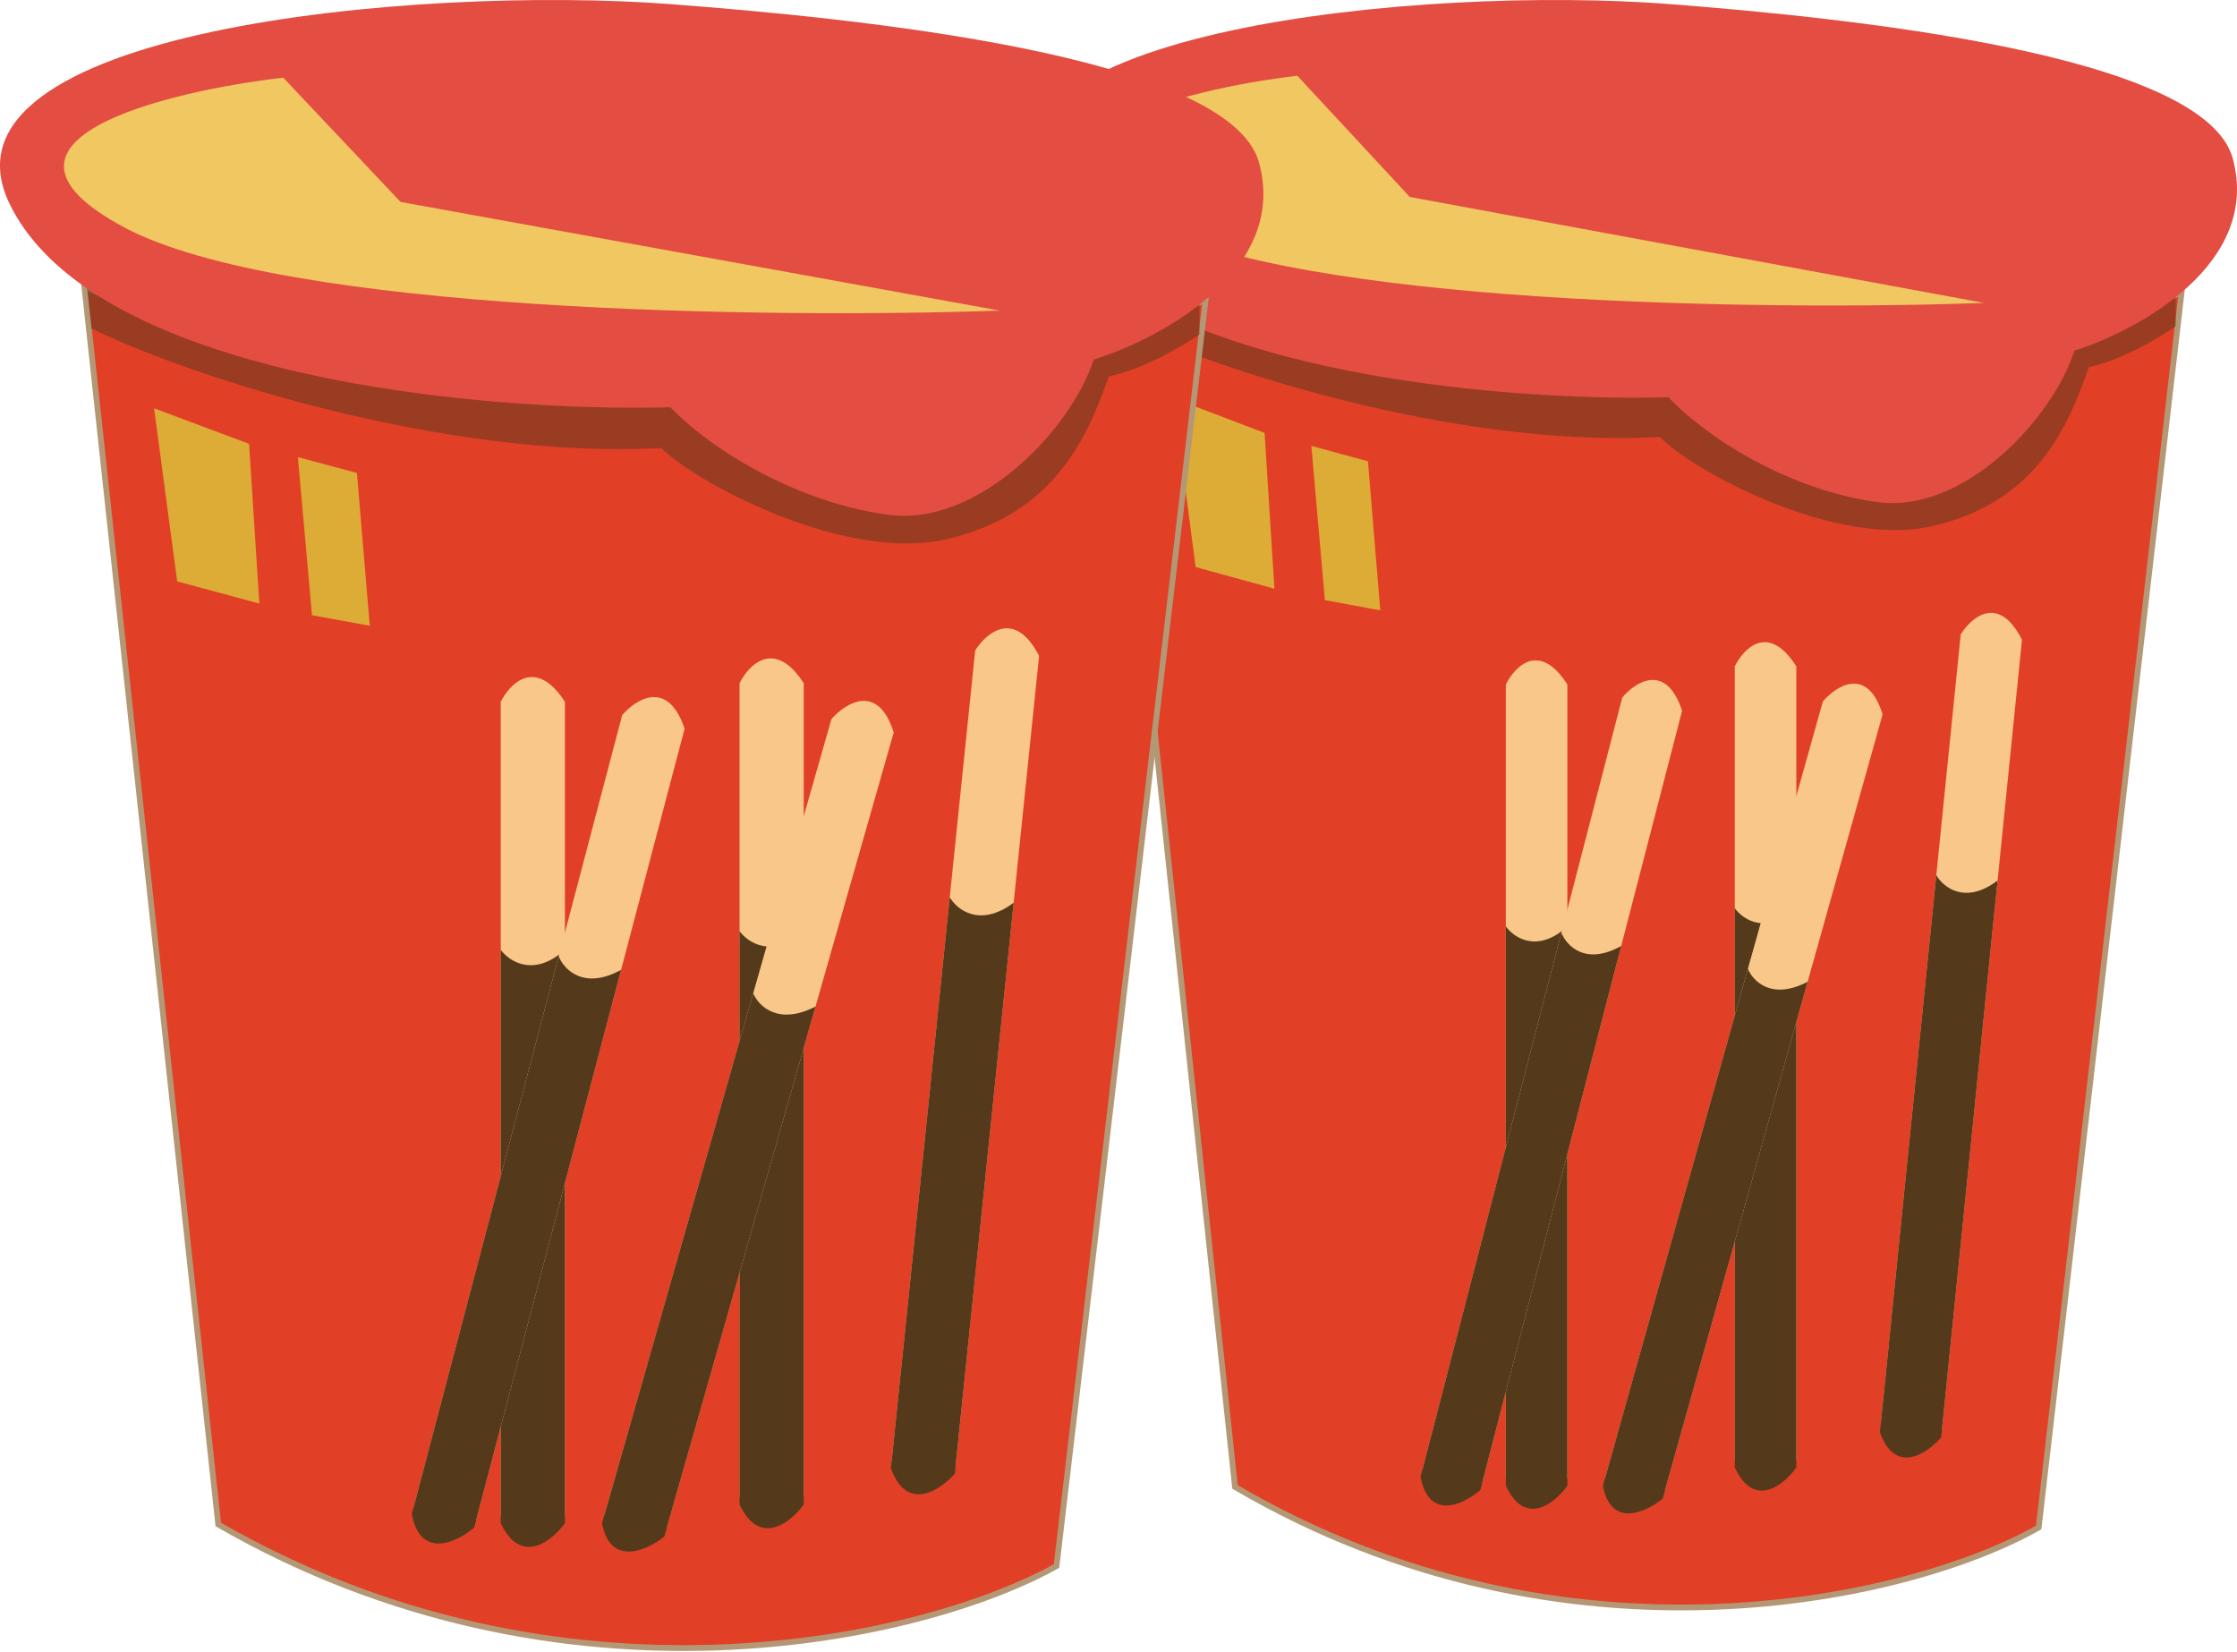
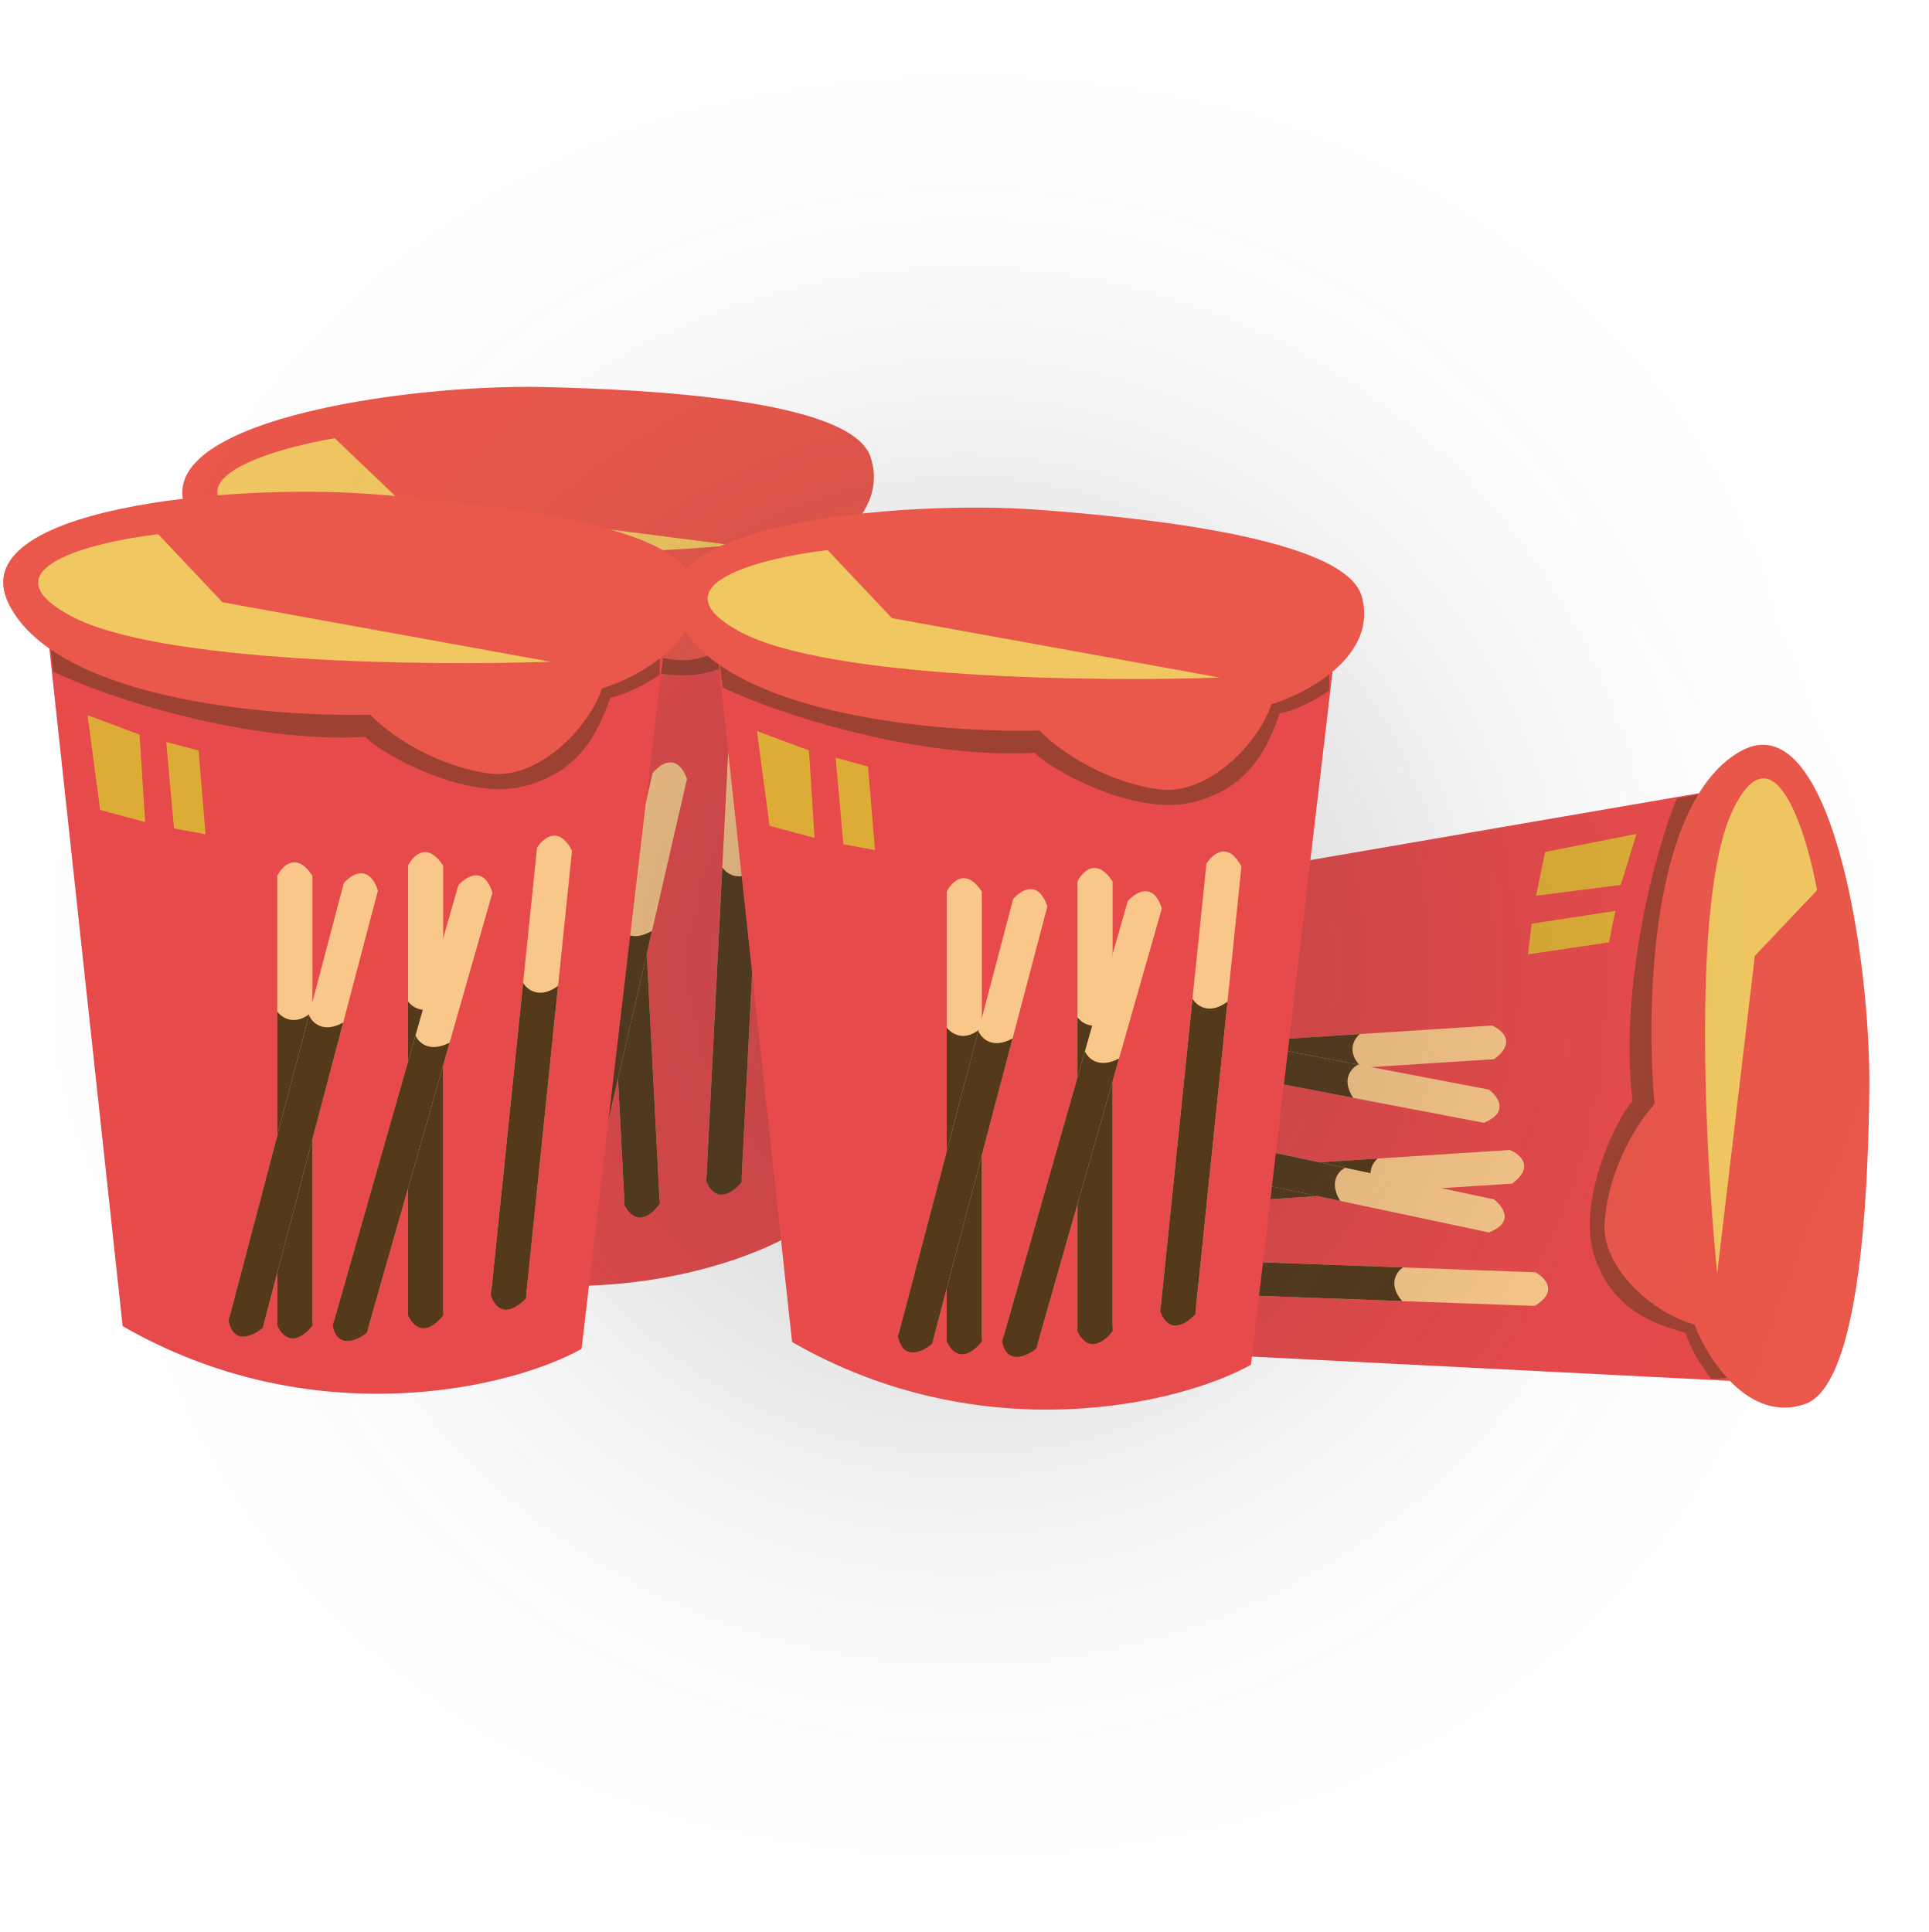
- <svg xmlns="http://www.w3.org/2000/svg" width="386" height="285" viewBox="0 0 386 285" fill="none">
-   <path d="M190.955 48.231L213.107 256.547C270.241 290.03 330.042 275.913 351.778 263.539L364.107 156.993L376.436 50.447C345.794 64.11 265.799 82.795 190.955 48.231Z" fill="#E13F26" stroke="#B49875" />
-   <path opacity="0.5" d="M358.242 58.801L375.425 50.258V56.288C368.376 61.113 362.501 62.989 360.445 63.325C356.92 73.376 351.592 86.527 333.567 90.744C316.384 94.765 291.27 80.661 286.422 75.386C251.173 77.397 208.581 63.492 192.132 55.283L191.251 47.242C211.695 64.129 264.392 67.68 288.185 67.345C298.319 77.229 321.583 86.894 333.567 83.275C345.552 79.657 355.01 68.518 358.242 58.801Z" fill="#543A1B" />
-   <path d="M385.264 27.329C380.329 9.236 318.291 3.037 287.889 0.692C246.032 -2.537 164.519 5.014 178.618 34.365C181.205 39.748 185.491 44.335 190.955 48.231C215.28 65.574 262.944 69.224 287.889 68.54C295.086 76.078 309.175 84.626 323.98 86.636C338.784 88.646 354.128 72.393 357.946 60.498C369.108 56.98 390.199 45.421 385.264 27.329Z" fill="#E34D42" />
-   <path d="M197.419 38.196C170.982 23.721 204.028 15.412 223.856 13.067L243.268 33.982L342.379 52.268C305.074 53.608 223.856 52.67 197.419 38.196Z" fill="#F0C761" />
-   <path d="M202.488 68.711L218.205 74.686L219.904 101.573L206.311 97.839L202.488 68.711Z" fill="#DCAC36" />
-   <path d="M226.276 76.927L236.047 79.588L238.171 105.308L228.613 103.534L226.276 76.927Z" fill="#DCAC36" />
-   <path d="M270.455 118.107C265.653 110.555 261.375 114.961 259.835 118.107V254.992C263.714 263.803 268.531 258.663 270.455 254.992V118.107Z" fill="#F9C789" />
-   <path d="M270.455 159.832C265.313 164.539 261.233 161.793 259.835 159.832V256.327C263.189 263.544 268.313 259.334 270.455 256.327V159.832Z" fill="#543A1B" />
-   <path d="M309.961 114.969C305.159 107.417 300.88 111.823 299.341 114.969V251.854C303.22 260.665 308.037 255.525 309.961 251.854V114.969Z" fill="#F9C789" />
-   <path d="M309.961 156.693C304.819 161.4 300.739 158.655 299.341 156.693V253.188C302.695 260.406 307.819 256.196 309.961 253.188V156.693Z" fill="#543A1B" />
-   <path d="M348.897 110.373C344.878 102.44 340.173 106.459 338.324 109.459L324.516 245.749C327.489 254.855 332.804 250.152 335.09 246.662L348.897 110.373Z" fill="#F9C789" />
-   <path d="M344.689 151.915C339.094 156.16 335.309 153.075 334.115 151.002L324.382 247.078C326.993 254.552 332.519 250.801 334.956 247.991L344.689 151.915Z" fill="#543A1B" />
-   <path d="M324.848 123.258C322.257 114.864 316.894 118.271 314.537 121.023L277.005 254.847C278.354 264.277 284.441 260.266 287.316 257.082L324.848 123.258Z" fill="#F9C789" />
-   <path d="M311.913 169.382C305.7 172.651 302.45 169.254 301.602 167.147L276.586 256.34C277.971 263.717 284.037 260.904 286.897 258.575L311.913 169.382Z" fill="#543A1B" />
-   <path d="M290.253 122.626C287.485 114.25 282.214 117.616 279.925 120.346L245.457 253.479C247.011 262.881 252.99 258.917 255.786 255.759L290.253 122.626Z" fill="#F9C789" />
-   <path d="M279.747 163.207C273.561 166.681 270.284 163.135 269.418 160.927L245.121 254.778C246.565 262.517 252.609 259.523 255.45 257.058L279.747 163.207Z" fill="#543A1B" />
-   <path d="M14.556 49.448L37.662 263.022C97.256 297.351 159.632 282.877 182.304 270.19L195.164 160.955L208.024 51.72C176.062 65.728 92.622 84.885 14.556 49.448Z" fill="#E13F26" stroke="#B49875" />
-   <path opacity="0.5" d="M189.046 60.285L206.97 51.526V57.709C199.616 62.656 193.489 64.579 191.344 64.923C187.667 75.228 182.111 88.71 163.309 93.034C145.386 97.156 119.191 82.697 114.134 77.289C77.367 79.35 32.941 65.095 15.783 56.679L14.864 48.435C36.189 65.747 91.155 69.388 115.972 69.045C126.543 79.178 150.809 89.087 163.309 85.377C175.81 81.667 185.676 70.247 189.046 60.285Z" fill="#543A1B" />
-   <path d="M217.232 28.018C212.085 9.469 147.376 3.114 115.665 0.71C72.004 -2.601 -13.019 5.141 1.688 35.232C4.386 40.752 8.857 45.454 14.556 49.449C39.928 67.229 89.645 70.971 115.665 70.27C123.171 77.999 137.867 86.762 153.309 88.823C168.751 90.884 184.755 74.22 188.738 62.026C200.381 58.419 222.38 46.568 217.232 28.018Z" fill="#E34D42" />
-   <path d="M21.298 39.16C-6.277 24.32 28.192 15.801 48.873 13.396L69.122 34.84L172.501 53.587C133.59 54.961 48.873 53.999 21.298 39.16Z" fill="#F0C761" />
-   <path d="M26.585 70.446L42.98 76.572L44.752 104.137L30.573 100.309L26.585 70.446Z" fill="#DCAC36" />
-   <path d="M51.398 78.868L61.59 81.596L63.805 107.965L53.835 106.147L51.398 78.868Z" fill="#DCAC36" />
-   <path d="M97.48 121.089C92.471 113.346 88.008 117.863 86.402 121.089V261.428C90.448 270.461 95.473 265.192 97.48 261.428V121.089Z" fill="#F9C789" />
-   <path d="M97.48 163.866C92.116 168.692 87.86 165.877 86.402 163.866V262.796C89.9 270.196 95.245 265.88 97.48 262.796V163.866Z" fill="#543A1B" />
-   <path d="M138.687 117.871C133.678 110.128 129.215 114.645 127.609 117.871V258.21C131.655 267.244 136.68 261.974 138.687 258.21V117.871Z" fill="#F9C789" />
-   <path d="M138.687 160.648C133.323 165.474 129.067 162.659 127.609 160.648V259.579C131.107 266.979 136.452 262.662 138.687 259.579V160.648Z" fill="#543A1B" />
-   <path d="M179.299 113.159C175.107 105.026 170.2 109.146 168.27 112.222L153.868 251.952C156.969 261.288 162.513 256.466 164.897 252.888L179.299 113.159Z" fill="#F9C789" />
-   <path d="M174.91 155.75C169.074 160.101 165.126 156.939 163.881 154.813L153.728 253.314C156.452 260.977 162.216 257.131 164.757 254.25L174.91 155.75Z" fill="#543A1B" />
-   <path d="M154.215 126.369C151.512 117.763 145.918 121.256 143.46 124.078L104.311 261.279C105.719 270.948 112.068 266.835 115.066 263.571L154.215 126.369Z" fill="#F9C789" />
-   <path d="M140.722 173.657C134.242 177.008 130.852 173.526 129.967 171.366L103.875 262.81C105.319 270.373 111.647 267.489 114.63 265.101L140.722 173.657Z" fill="#543A1B" />
-   <path d="M118.131 125.721C115.243 117.134 109.745 120.585 107.357 123.384L71.405 259.877C73.026 269.516 79.263 265.452 82.179 262.214L118.131 125.721Z" fill="#F9C789" />
-   <path d="M107.172 167.326C100.719 170.888 97.301 167.252 96.398 164.989L71.055 261.208C72.561 269.143 78.865 266.073 81.828 263.546L107.172 167.326Z" fill="#543A1B" />
+ <svg xmlns="http://www.w3.org/2000/svg" width="608" height="609" viewBox="0 0 608 609" fill="none">
+   <path d="M535.533 250.034L329.077 285.562C299.344 344.734 317.285 403.502 331.034 424.394L438.153 429.833L545.272 435.272C529.663 405.574 505.862 326.949 535.533 250.034Z" fill="#E64A4B" />
+   <path opacity="0.5" d="M535.763 417.654L545.396 434.251L539.378 434.64C534.109 427.916 531.858 422.174 531.391 420.144C521.133 417.274 507.667 412.805 502.297 395.089C497.177 378.2 509.633 352.23 514.585 347.052C510.308 312.006 521.439 268.607 528.571 251.663L536.539 250.265C521.005 271.755 520.856 324.571 522.723 348.293C513.513 359.043 505.367 382.881 509.75 394.608C514.133 406.334 525.858 415.055 535.763 417.654Z" fill="#543A1B" />
+   <path d="M568.911 442.592C586.648 436.502 588.837 374.194 589.219 343.704C589.744 301.725 576.957 220.868 548.576 236.829C543.37 239.757 539.068 244.33 535.533 250.034C519.794 275.425 519.222 323.226 521.512 348.075C514.453 355.743 506.831 370.353 505.778 385.256C504.726 400.16 521.935 414.424 534.05 417.468C538.28 428.381 551.174 448.683 568.911 442.592Z" fill="#EA574B" />
+   <path d="M545.964 255.838C558.705 228.524 569.126 260.965 572.744 280.6L553.123 301.32L541.261 401.404C537.52 364.263 533.223 283.152 545.964 255.838Z" fill="#F0C761" />
+   <path d="M515.838 262.862L510.888 278.932L484.167 282.36L487.017 268.554L515.838 262.862Z" fill="#DCAC36" />
+   <path d="M509.172 287.131L507.147 297.052L481.617 300.829L482.771 291.177L509.172 287.131Z" fill="#DCAC36" />
+   <path d="M470.924 333.871C478.151 328.592 473.479 324.606 470.24 323.273L333.64 332.093C325.097 336.531 330.536 341.007 334.324 342.69L470.924 333.871Z" fill="#F9C789" />
+   <path d="M429.286 336.559C424.258 331.731 426.735 327.482 428.602 325.961L332.307 332.179C325.321 335.99 329.853 340.832 332.992 342.776L429.286 336.559Z" fill="#543A1B" />
+   <path d="M476.601 373.093C483.828 367.814 479.156 363.828 475.917 362.495L339.317 371.315C330.774 375.753 336.213 380.229 340.001 381.913L476.601 373.093Z" fill="#F9C789" />
+   <path d="M434.963 375.781C429.935 370.953 432.412 366.704 434.279 365.184L337.984 371.401C330.998 375.212 335.53 380.054 338.669 381.999L434.963 375.781Z" fill="#543A1B" />
+   <path d="M483.696 411.652C491.353 407.13 487.04 402.694 483.927 401.041L347.031 396.044C338.135 399.597 343.171 404.598 346.801 406.654L483.696 411.652Z" fill="#F9C789" />
+   <path d="M441.969 410.129C437.373 404.819 440.207 400.843 442.199 399.518L345.696 395.995C338.405 399.082 342.505 404.355 345.466 406.606L441.969 410.129Z" fill="#543A1B" />
+   <path d="M469.289 388.483C477.498 385.356 473.753 380.224 470.854 378.049L334.89 349.217C325.566 351.172 329.961 356.987 333.324 359.651L469.289 388.483Z" fill="#F9C789" />
+   <path d="M422.427 378.546C418.765 372.557 421.945 369.095 423.993 368.112L333.373 348.896C326.1 350.753 329.299 356.625 331.807 359.329L422.427 378.546Z" fill="#543A1B" />
+   <path d="M467.69 353.92C475.87 350.617 472.171 345.574 469.299 343.465L334.222 317.647C324.94 319.804 329.281 325.515 332.612 328.102L467.69 353.92Z" fill="#F9C789" />
+   <path d="M426.516 346.05C422.651 340.1 425.979 336.601 428.126 335.596L332.905 317.396C325.275 319.336 328.653 325.173 331.295 327.85L426.516 346.05Z" fill="#543A1B" />
+   <path d="M73.096 175.913L107.226 388.004C168.517 419.202 230.061 401.519 252.045 387.676L259.233 277.921L266.422 168.167C235.229 183.811 152.892 207.261 73.096 175.913Z" fill="#E64A4B" />
+   <path opacity="0.5" d="M247.913 177.703L265.359 168.028L265.68 174.203C258.592 179.523 252.572 181.761 250.448 182.215C247.31 192.697 242.458 206.449 223.906 211.74C206.22 216.785 179.312 203.701 173.982 198.562C137.371 202.523 92.266 190.586 74.696 183.07L73.351 174.884C95.543 191.07 150.624 191.861 175.391 190.233C186.472 199.806 211.218 208.445 223.51 204.094C235.802 199.742 245.063 187.826 247.913 177.703Z" fill="#543A1B" />
+   <path d="M274.391 144.02C268.291 125.762 203.339 122.766 171.546 122.006C127.773 120.959 43.265 133.092 59.509 162.381C62.489 167.754 67.198 172.219 73.096 175.913C99.354 192.356 149.199 193.52 175.147 191.472C183.043 198.802 198.173 206.793 213.701 208.052C229.229 209.311 244.349 191.841 247.696 179.457C259.136 175.252 280.492 162.279 274.391 144.02Z" fill="#EA574B" />
+   <path d="M79.297 165.289C50.99 151.897 84.972 141.605 105.501 138.133L126.832 158.499L231.043 171.87C192.255 175.257 107.603 178.681 79.297 165.289Z" fill="#F0C761" />
+   <path d="M86.196 196.259L102.885 201.528L106.082 228.965L91.724 225.876L86.196 196.259Z" fill="#DCAC36" />
+   <path d="M111.412 203.386L121.73 205.583L125.308 231.802L115.257 230.502L111.412 203.386Z" fill="#DCAC36" />
+   <path d="M159.617 243.164C154.214 235.691 149.991 240.433 148.555 243.738L155.819 383.889C160.326 392.701 165.072 387.178 166.881 383.316L159.617 243.164Z" fill="#F9C789" />
+   <path d="M161.831 285.884C156.724 290.981 152.328 288.39 150.769 286.458L155.889 385.255C159.766 392.464 164.879 387.877 166.952 384.682L161.831 285.884Z" fill="#543A1B" />
+   <path d="M200.602 237.818C195.199 230.345 190.976 235.087 189.54 238.392L196.804 378.543C201.312 387.355 206.057 381.832 207.866 377.969L200.602 237.818Z" fill="#F9C789" />
+   <path d="M202.816 280.538C197.71 285.635 193.314 283.044 191.754 281.111L196.875 379.909C200.751 387.118 205.865 382.531 207.937 379.336L202.816 280.538Z" fill="#543A1B" />
+   <path d="M240.917 231.01C236.309 223.105 231.622 227.474 229.854 230.646L222.704 370.933C226.284 380.096 231.571 374.994 233.767 371.297L240.917 231.01Z" fill="#F9C789" />
+   <path d="M238.738 273.772C233.135 278.419 229.028 275.465 227.675 273.407L222.635 372.301C225.751 379.813 231.308 375.674 233.697 372.666L238.738 273.772Z" fill="#543A1B" />
+   <path d="M216.549 245.501C213.404 237.047 207.999 240.824 205.69 243.769L173.695 382.814C175.602 392.396 181.729 387.961 184.554 384.545L216.549 245.501Z" fill="#F9C789" />
+   <path d="M205.522 293.424C199.224 297.106 195.659 293.804 194.663 291.692L173.339 384.365C175.173 391.843 181.343 388.635 184.198 386.096L205.522 293.424Z" fill="#543A1B" />
+   <path d="M180.479 246.722C177.151 238.296 171.839 242.027 169.599 244.946L140.761 383.117C142.878 392.659 148.897 388.277 151.641 384.893L180.479 246.722Z" fill="#F9C789" />
+   <path d="M171.689 288.839C165.429 292.73 161.827 289.276 160.809 287.062L140.48 384.465C142.395 392.311 148.531 388.919 151.36 386.241L171.689 288.839Z" fill="#543A1B" />
+   <g filter="url(#filter0_f_1327_301)">
+     <ellipse cx="304" cy="304.5" rx="154" ry="154.5" fill="#323537" fill-opacity="0.2" />
+   </g>
+   <path d="M15.556 204.448L38.662 418.022C98.256 452.351 160.633 437.877 183.304 425.19L196.164 315.955L209.024 206.72C177.063 220.728 93.623 239.885 15.556 204.448Z" fill="#E64A4B" />
+   <path opacity="0.5" d="M190.046 215.286L207.97 206.526V212.709C200.616 217.656 194.489 219.579 192.344 219.923C188.667 230.228 183.111 243.711 164.309 248.034C146.386 252.156 120.191 237.697 115.134 232.289C78.367 234.35 33.941 220.095 16.783 211.679L15.864 203.435C37.189 220.747 92.155 224.388 116.972 224.045C127.543 234.178 151.809 244.087 164.309 240.377C176.81 236.667 186.676 225.247 190.046 215.286Z" fill="#543A1B" />
+   <path d="M218.232 183.018C213.085 164.469 148.376 158.114 116.665 155.71C73.004 152.399 -12.019 160.141 2.688 190.232C5.386 195.752 9.857 200.454 15.556 204.449C40.928 222.229 90.645 225.971 116.665 225.27C124.171 232.999 138.867 241.762 154.309 243.823C169.751 245.884 185.755 229.22 189.738 217.025C201.381 213.419 223.38 201.568 218.232 183.018Z" fill="#EA574B" />
+   <path d="M22.298 194.159C-5.277 179.32 29.192 170.801 49.873 168.396L70.122 189.84L173.501 208.587C134.59 209.961 49.873 208.999 22.298 194.159Z" fill="#F0C761" />
+   <path d="M27.585 225.446L43.98 231.572L45.752 259.137L31.573 255.309L27.585 225.446Z" fill="#DCAC36" />
+   <path d="M52.398 233.868L62.589 236.596L64.805 262.965L54.835 261.147L52.398 233.868Z" fill="#DCAC36" />
+   <path d="M98.48 276.089C93.471 268.346 89.008 272.863 87.403 276.089V416.428C91.448 425.461 96.473 420.192 98.48 416.428V276.089Z" fill="#F9C789" />
+   <path d="M98.48 318.866C93.116 323.692 88.86 320.877 87.402 318.866V417.796C90.9 425.196 96.245 420.88 98.48 417.796V318.866Z" fill="#543A1B" />
+   <path d="M139.687 272.871C134.678 265.128 130.215 269.645 128.61 272.871V413.21C132.655 422.244 137.68 416.974 139.687 413.21V272.871Z" fill="#F9C789" />
+   <path d="M139.687 315.648C134.323 320.474 130.067 317.659 128.61 315.648V414.579C132.108 421.979 137.452 417.662 139.687 414.579V315.648Z" fill="#543A1B" />
+   <path d="M180.3 268.159C176.108 260.026 171.2 264.146 169.271 267.222L154.869 406.952C157.97 416.288 163.514 411.466 165.898 407.888L180.3 268.159Z" fill="#F9C789" />
+   <path d="M175.91 310.75C170.075 315.101 166.126 311.939 164.881 309.813L154.729 408.314C157.452 415.977 163.216 412.131 165.758 409.25L175.91 310.75Z" fill="#543A1B" />
+   <path d="M155.215 281.369C152.512 272.763 146.919 276.256 144.46 279.078L105.311 416.279C106.719 425.948 113.068 421.835 116.066 418.571L155.215 281.369Z" fill="#F9C789" />
+   <path d="M141.723 328.657C135.242 332.008 131.852 328.526 130.968 326.366L104.875 417.81C106.32 425.373 112.647 422.489 115.63 420.101L141.723 328.657Z" fill="#543A1B" />
+   <path d="M119.13 280.721C116.242 272.134 110.745 275.585 108.357 278.384L72.405 414.877C74.026 424.516 80.263 420.452 83.179 417.214L119.13 280.721Z" fill="#F9C789" />
+   <path d="M108.172 322.326C101.719 325.888 98.3 322.252 97.398 319.989L72.054 416.208C73.561 424.143 79.864 421.073 82.828 418.546L108.172 322.326Z" fill="#543A1B" />
+   <path d="M226.556 209.448L249.662 423.022C309.256 457.351 371.633 442.877 394.304 430.19L407.164 320.955L420.024 211.72C388.063 225.728 304.623 244.885 226.556 209.448Z" fill="#E64A4B" />
+   <path opacity="0.5" d="M401.046 220.286L418.97 211.526V217.709C411.617 222.656 405.489 224.579 403.344 224.923C399.667 235.228 394.111 248.711 375.31 253.034C357.386 257.156 331.191 242.697 326.134 237.289C289.368 239.35 244.941 225.095 227.784 216.679L226.864 208.435C248.189 225.747 303.155 229.388 327.973 229.045C338.543 239.178 362.809 249.087 375.31 245.377C387.81 241.667 397.676 230.247 401.046 220.286Z" fill="#543A1B" />
+   <path d="M429.232 188.018C424.085 169.469 359.376 163.114 327.665 160.71C284.004 157.399 198.981 165.141 213.688 195.232C216.386 200.752 220.857 205.454 226.556 209.449C251.928 227.229 301.645 230.971 327.665 230.27C335.171 237.999 349.867 246.762 365.309 248.823C380.751 250.884 396.755 234.22 400.738 222.025C412.381 218.419 434.38 206.568 429.232 188.018Z" fill="#EA574B" />
+   <path d="M233.298 199.159C205.723 184.32 240.192 175.801 260.873 173.396L281.122 194.84L384.501 213.587C345.59 214.961 260.873 213.999 233.298 199.159Z" fill="#F0C761" />
+   <path d="M238.585 230.446L254.98 236.572L256.752 264.137L242.573 260.309L238.585 230.446Z" fill="#DCAC36" />
+   <path d="M263.398 238.868L273.589 241.596L275.805 267.965L265.835 266.147L263.398 238.868Z" fill="#DCAC36" />
+   <path d="M309.48 281.089C304.471 273.346 300.008 277.863 298.403 281.089V421.428C302.448 430.461 307.473 425.192 309.48 421.428V281.089Z" fill="#F9C789" />
+   <path d="M309.48 323.866C304.116 328.692 299.86 325.877 298.402 323.866V422.796C301.9 430.196 307.245 425.88 309.48 422.796V323.866Z" fill="#543A1B" />
+   <path d="M350.687 277.871C345.678 270.128 341.215 274.645 339.61 277.871V418.21C343.655 427.244 348.68 421.974 350.687 418.21V277.871Z" fill="#F9C789" />
+   <path d="M350.687 320.648C345.323 325.474 341.067 322.659 339.61 320.648V419.579C343.108 426.979 348.452 422.662 350.687 419.579V320.648Z" fill="#543A1B" />
+   <path d="M391.3 273.159C387.108 265.026 382.2 269.146 380.271 272.222L365.869 411.952C368.97 421.288 374.514 416.466 376.898 412.888L391.3 273.159Z" fill="#F9C789" />
+   <path d="M386.91 315.75C381.075 320.101 377.126 316.939 375.881 314.813L365.729 413.314C368.452 420.977 374.216 417.131 376.758 414.25L386.91 315.75Z" fill="#543A1B" />
+   <path d="M366.215 286.369C363.512 277.763 357.919 281.256 355.46 284.078L316.311 421.279C317.719 430.948 324.068 426.835 327.066 423.571L366.215 286.369Z" fill="#F9C789" />
+   <path d="M352.723 333.657C346.242 337.008 342.852 333.526 341.968 331.366L315.875 422.81C317.32 430.373 323.647 427.489 326.63 425.101L352.723 333.657Z" fill="#543A1B" />
+   <path d="M330.13 285.721C327.242 277.134 321.745 280.585 319.357 283.384L283.405 419.877C285.026 429.516 291.263 425.452 294.179 422.214L330.13 285.721Z" fill="#F9C789" />
+   <path d="M319.172 327.326C312.719 330.888 309.3 327.252 308.398 324.989L283.054 421.208C284.561 429.143 290.864 426.073 293.828 423.546L319.172 327.326Z" fill="#543A1B" />
+   <defs>
+     <filter id="filter0_f_1327_301" x="0" y="0" width="608" height="609" filterUnits="userSpaceOnUse" color-interpolation-filters="sRGB">
+       <feFlood flood-opacity="0" result="BackgroundImageFix" />
+       <feBlend mode="normal" in="SourceGraphic" in2="BackgroundImageFix" result="shape" />
+       <feGaussianBlur stdDeviation="75" result="effect1_foregroundBlur_1327_301" />
+     </filter>
+   </defs>
</svg>
